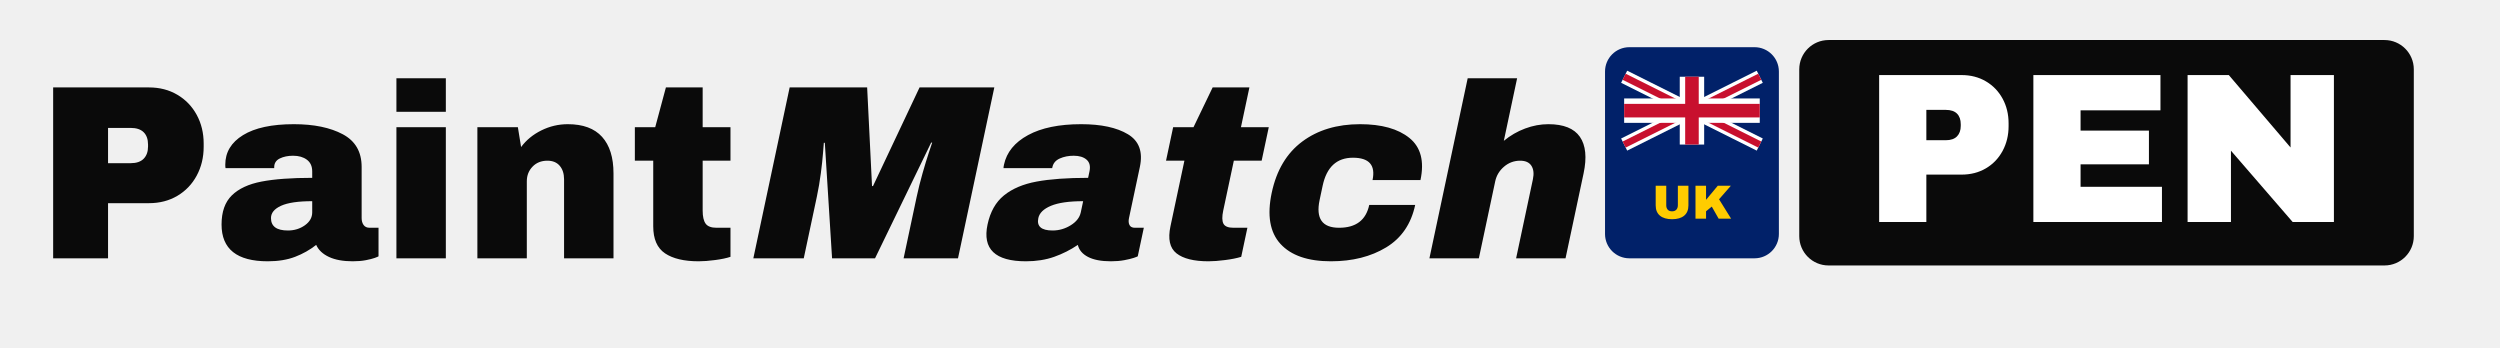
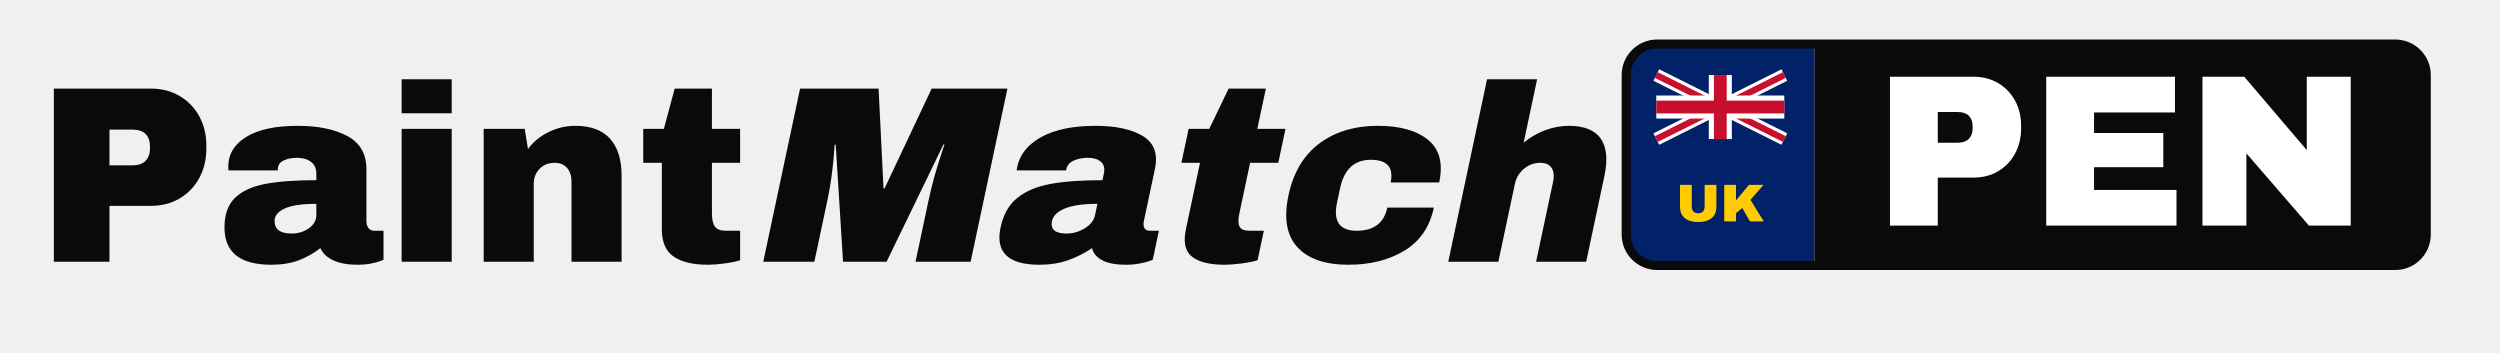
- <svg xmlns="http://www.w3.org/2000/svg" viewBox="0 0 2214.36 308.00" role="img" aria-label="PaintMatchPen">
+ <svg xmlns="http://www.w3.org/2000/svg" viewBox="0 0 2185.54 308.00" role="img" aria-label="PaintMatchPen">
  <path d="M180.4 127.16V130.02Q180.4 144.1 174.24 155.54Q168.08 166.98 157.08 173.47Q146.08 179.96 132.0 179.96H95.7V228.8H47.08V77.44H132.0Q146.08 77.44 157.08 83.93Q168.08 90.42 174.24 101.75Q180.4 113.08 180.4 127.16ZM95.7 144.54H115.72Q123.42 144.54 127.27 140.58Q131.12 136.62 131.12 129.8V128.04Q131.12 121 127.27 117.15Q123.42 113.3 115.72 113.3H95.7Z M320.32 147.84V193.16Q320.32 196.9 322.08 199.32Q323.84 201.74 327.36 201.74H335.28V227.04Q334.62 227.48 331.87 228.47Q329.12 229.46 324.06 230.45Q319.0 231.44 312.4 231.44Q299.64 231.44 291.39 227.59Q283.14 223.74 280.06 216.92Q271.7 223.52 261.36 227.48Q251.02 231.44 237.16 231.44Q196.24 231.44 196.24 198.88Q196.24 181.94 205.37 173.03Q214.5 164.12 231.66 160.82Q248.82 157.52 276.54 157.52V151.8Q276.54 144.98 271.81 141.46Q267.08 137.94 259.6 137.94Q252.78 137.94 247.83 140.36Q242.88 142.78 242.88 148.06V148.94H199.76Q199.54 147.84 199.54 145.86Q199.54 129.36 215.27 119.68Q231.0 110 260.26 110Q286.88 110 303.6 118.91Q320.32 127.82 320.32 147.84ZM240.02 193.16Q240.02 204.16 254.98 204.16Q263.56 204.16 270.05 199.54Q276.54 194.92 276.54 188.1V178.2Q257.84 178.2 248.93 182.27Q240.02 186.34 240.02 193.16Z M351.12 99.0V69.3H394.9V99.0ZM351.12 228.8V112.64H394.9V228.8Z M543.4 153.56V228.8H499.62V158.84Q499.62 151.36 495.77 146.85Q491.92 142.34 484.88 142.34Q476.74 142.34 471.68 147.62Q466.62 152.9 466.62 160.6V228.8H422.84V112.64H458.7L461.56 130.24Q468.38 121 479.49 115.5Q490.6 110 502.92 110Q523.16 110 533.28 121.22Q543.4 132.44 543.4 153.56Z M647.02 112.64V142.34H622.38V186.56Q622.38 194.48 625.02 198.11Q627.66 201.74 634.7 201.74H647.02V227.48Q641.74 229.24 633.38 230.34Q625.02 231.44 618.86 231.44Q599.5 231.44 589.05 224.4Q578.6 217.36 578.6 200.42V142.34H562.32V112.64H580.36L589.82 77.44H622.38V112.64Z" fill="#0A0A0A" />
  <path d="M800.36 228.8 811.957 174.24Q814.108 164.12 817.146 153.45Q820.184 142.78 822.607 135.52Q825.03 128.26 825.671 126.28H824.791L775.06 228.8H737.0L730.585 126.5H729.705Q729.504 128.48 728.974 135.63Q728.444 142.78 727.056 153.45Q725.668 164.12 723.517 174.24L711.92 228.8H667.26L699.433 77.44H768.073L772.388 164.78H773.268L814.493 77.44H880.713L848.54 228.8Z M1009.629 147.84 999.996 193.16Q999.201 196.9 1000.446 199.32Q1001.692 201.74 1005.212 201.74H1013.132L1007.754 227.04Q1007.001 227.48 1004.04 228.47Q1001.08 229.46 995.809 230.45Q990.539 231.44 983.939 231.44Q971.179 231.44 963.747 227.59Q956.316 223.74 954.685 216.92Q944.922 223.52 933.741 227.48Q922.559 231.44 908.699 231.44Q867.779 231.44 874.7 198.88Q878.3 181.94 889.324 173.03Q900.348 164.12 918.21 160.82Q936.071 157.52 963.791 157.52L965.007 151.8Q966.456 144.98 962.475 141.46Q958.493 137.94 951.013 137.94Q944.193 137.94 938.729 140.36Q933.264 142.78 932.142 148.06L931.955 148.94H888.835Q888.849 147.84 889.269 145.86Q892.777 129.36 910.564 119.68Q928.352 110 957.612 110Q984.232 110 999.058 118.91Q1013.884 127.82 1009.629 147.84ZM919.696 193.16Q917.357 204.16 932.317 204.16Q940.897 204.16 948.369 199.54Q955.841 194.92 957.291 188.1L959.395 178.2Q940.695 178.2 930.92 182.27Q921.145 186.34 919.696 193.16Z M1123.811 112.64 1117.498 142.34H1092.858L1083.458 186.56Q1081.775 194.48 1083.643 198.11Q1085.512 201.74 1092.552 201.74H1104.872L1099.401 227.48Q1093.746 229.24 1085.153 230.34Q1076.559 231.44 1070.399 231.44Q1051.039 231.44 1042.085 224.4Q1033.132 217.36 1036.732 200.42L1049.078 142.34H1032.798L1039.111 112.64H1057.151L1074.093 77.44H1106.653L1099.171 112.64Z M1258.17 159.5H1215.71Q1219.919 139.7 1198.359 139.7Q1176.799 139.7 1171.515 164.56L1168.849 177.1Q1163.612 201.74 1186.052 201.74Q1208.492 201.74 1212.794 181.5H1253.494Q1248.116 206.8 1227.788 219.12Q1207.459 231.44 1178.859 231.44Q1148.279 231.44 1134.172 216.04Q1120.066 200.64 1126.425 170.72Q1132.785 140.8 1153.438 125.4Q1174.092 110 1204.672 110Q1233.272 110 1248.386 122.21Q1263.501 134.42 1258.17 159.5Z M1371.432 110Q1391.672 110 1399.407 121.22Q1407.142 132.44 1402.653 153.56L1386.66 228.8H1342.88L1357.75 158.84Q1359.34 151.36 1356.449 146.85Q1353.558 142.34 1346.518 142.34Q1338.378 142.34 1332.195 147.62Q1326.013 152.9 1324.376 160.6L1309.88 228.8H1266.1L1300.003 69.3H1343.783L1331.999 124.74Q1340.535 117.7 1350.813 113.85Q1361.092 110 1371.432 110Z" fill="#0A0A0A" />
-   <rect x="1421.64" y="41.80" width="154.00" height="187.00" rx="21.56" ry="21.56" fill="#012169" />
-   <line x1="1438.58" y1="67.98" x2="1558.70" y2="128.04" stroke="#FFF" stroke-width="12.01" />
-   <line x1="1558.70" y1="67.98" x2="1438.58" y2="128.04" stroke="#FFF" stroke-width="12.01" />
-   <line x1="1438.58" y1="67.98" x2="1558.70" y2="128.04" stroke="#C8102E" stroke-width="6.01" />
-   <line x1="1558.70" y1="67.98" x2="1438.58" y2="128.04" stroke="#C8102E" stroke-width="6.01" />
-   <line x1="1498.64" y1="67.98" x2="1498.64" y2="128.04" stroke="#FFF" stroke-width="21.62" />
-   <line x1="1438.58" y1="98.01" x2="1558.70" y2="98.01" stroke="#FFF" stroke-width="21.62" />
-   <line x1="1498.64" y1="67.98" x2="1498.64" y2="128.04" stroke="#C8102E" stroke-width="12.01" />
-   <line x1="1438.58" y1="98.01" x2="1558.70" y2="98.01" stroke="#C8102E" stroke-width="12.01" />
-   <path d="M1481.035 194.163Q1474.095 194.163 1470.307 191.031Q1466.52 187.9 1466.52 181.932V164.539H1475.872V181.806Q1475.872 184.26 1477.184 185.72Q1478.496 187.18 1480.993 187.18Q1483.49 187.18 1484.823 185.699Q1486.156 184.218 1486.156 181.806V164.539H1495.508V181.932Q1495.508 187.9 1491.742 191.031Q1487.976 194.163 1481.035 194.163Z M1521.492 164.539H1533.088L1522.635 176.516L1533.299 193.655H1522.254L1516.202 182.99L1511.124 187.138V193.655H1501.772V164.539H1511.124V176.981Z" fill="#FFCC00" />
-   <rect x="1597.64" y="39.42" width="536.41" height="191.75" rx="22.0" ry="22.0" fill="#0A0A0A" stroke="#0A0A0A" stroke-width="7.92" />
-   <path d="M1779.096 109.25V111.71Q1779.096 123.819 1773.798 133.657Q1768.501 143.495 1759.041 149.077Q1749.581 154.658 1737.472 154.658H1706.254V196.661H1664.441V66.491H1737.472Q1749.581 66.491 1759.041 72.072Q1768.501 77.654 1773.798 87.398Q1779.096 97.141 1779.096 109.25ZM1706.254 124.197H1723.471Q1730.093 124.197 1733.404 120.791Q1736.715 117.386 1736.715 111.521V110.007Q1736.715 103.953 1733.404 100.642Q1730.093 97.331 1723.471 97.331H1706.254Z M1801.043 66.491H1913.617V97.709H1842.856V115.683H1903.4V145.577H1842.856V165.443H1914.942V196.661H1801.043Z M2030.732 196.661 1976.053 133.468V196.661H1937.646V66.491H1974.161L2028.84 130.63V66.491H2067.248V196.661Z" fill="#FFF" />
+   <path d="M1448.74 38.50 H1586.20 V232.10 H1448.74 Q1421.64 232.10 1421.64 205.00 V65.60 Q1421.64 38.50 1448.74 38.50 Z" fill="#012169" />
+   <path d="M1586.20 38.50 H2093.96 Q2121.07 38.50 2121.07 65.60 V205.00 Q2121.07 232.10 2093.96 232.10 H1586.20 Z" fill="#0A0A0A" />
+   <line x1="1447.97" y1="65.60" x2="1559.87" y2="121.55" stroke="#FFF" stroke-width="11.19" />
+   <line x1="1559.87" y1="65.60" x2="1447.97" y2="121.55" stroke="#FFF" stroke-width="11.19" />
+   <line x1="1447.97" y1="65.60" x2="1559.87" y2="121.55" stroke="#C8102E" stroke-width="5.60" />
+   <line x1="1559.87" y1="65.60" x2="1447.97" y2="121.55" stroke="#C8102E" stroke-width="5.60" />
+   <line x1="1503.92" y1="65.60" x2="1503.92" y2="121.55" stroke="#FFF" stroke-width="20.14" />
+   <line x1="1447.97" y1="93.58" x2="1559.87" y2="93.58" stroke="#FFF" stroke-width="20.14" />
+   <line x1="1503.92" y1="65.60" x2="1503.92" y2="121.55" stroke="#C8102E" stroke-width="11.19" />
+   <line x1="1447.97" y1="93.58" x2="1559.87" y2="93.58" stroke="#C8102E" stroke-width="11.19" />
+   <path d="M1484.605 194.099Q1476.991 194.099 1472.836 190.663Q1468.68 187.227 1468.68 180.681V161.598H1478.941V180.542Q1478.941 183.234 1480.38 184.836Q1481.82 186.438 1484.559 186.438Q1487.298 186.438 1488.761 184.813Q1490.223 183.188 1490.223 180.542V161.598H1500.484V180.681Q1500.484 187.227 1496.352 190.663Q1492.22 194.099 1484.605 194.099Z M1528.992 161.598H1541.713L1530.245 174.738L1541.945 193.542H1529.827L1523.188 181.842L1517.617 186.392V193.542H1507.356V161.598H1517.617V175.249Z" fill="#FFCC00" />
+   <path d="M1766.886 109.842V112.301Q1766.886 124.41 1761.588 134.248Q1756.291 144.087 1746.831 149.668Q1737.371 155.25 1725.262 155.25H1694.044V197.252H1652.231V67.082H1725.262Q1737.371 67.082 1746.831 72.664Q1756.291 78.245 1761.588 87.989Q1766.886 97.733 1766.886 109.842ZM1694.044 124.788H1711.261Q1717.883 124.788 1721.194 121.383Q1724.505 117.977 1724.505 112.112V110.598Q1724.505 104.544 1721.194 101.233Q1717.883 97.922 1711.261 97.922H1694.044Z M1788.833 67.082H1901.407V98.3H1830.646V116.274H1891.19V146.168H1830.646V166.034H1902.732V197.252H1788.833Z M2018.522 197.252 1963.843 134.059V197.252H1925.436V67.082H1961.951L2016.63 131.221V67.082H2055.038V197.252Z" fill="#FFF" />
+   <rect x="1421.64" y="38.50" width="699.43" height="193.60" rx="27.10" ry="27.10" fill="none" stroke="#0A0A0A" stroke-width="7.92" />
</svg>
